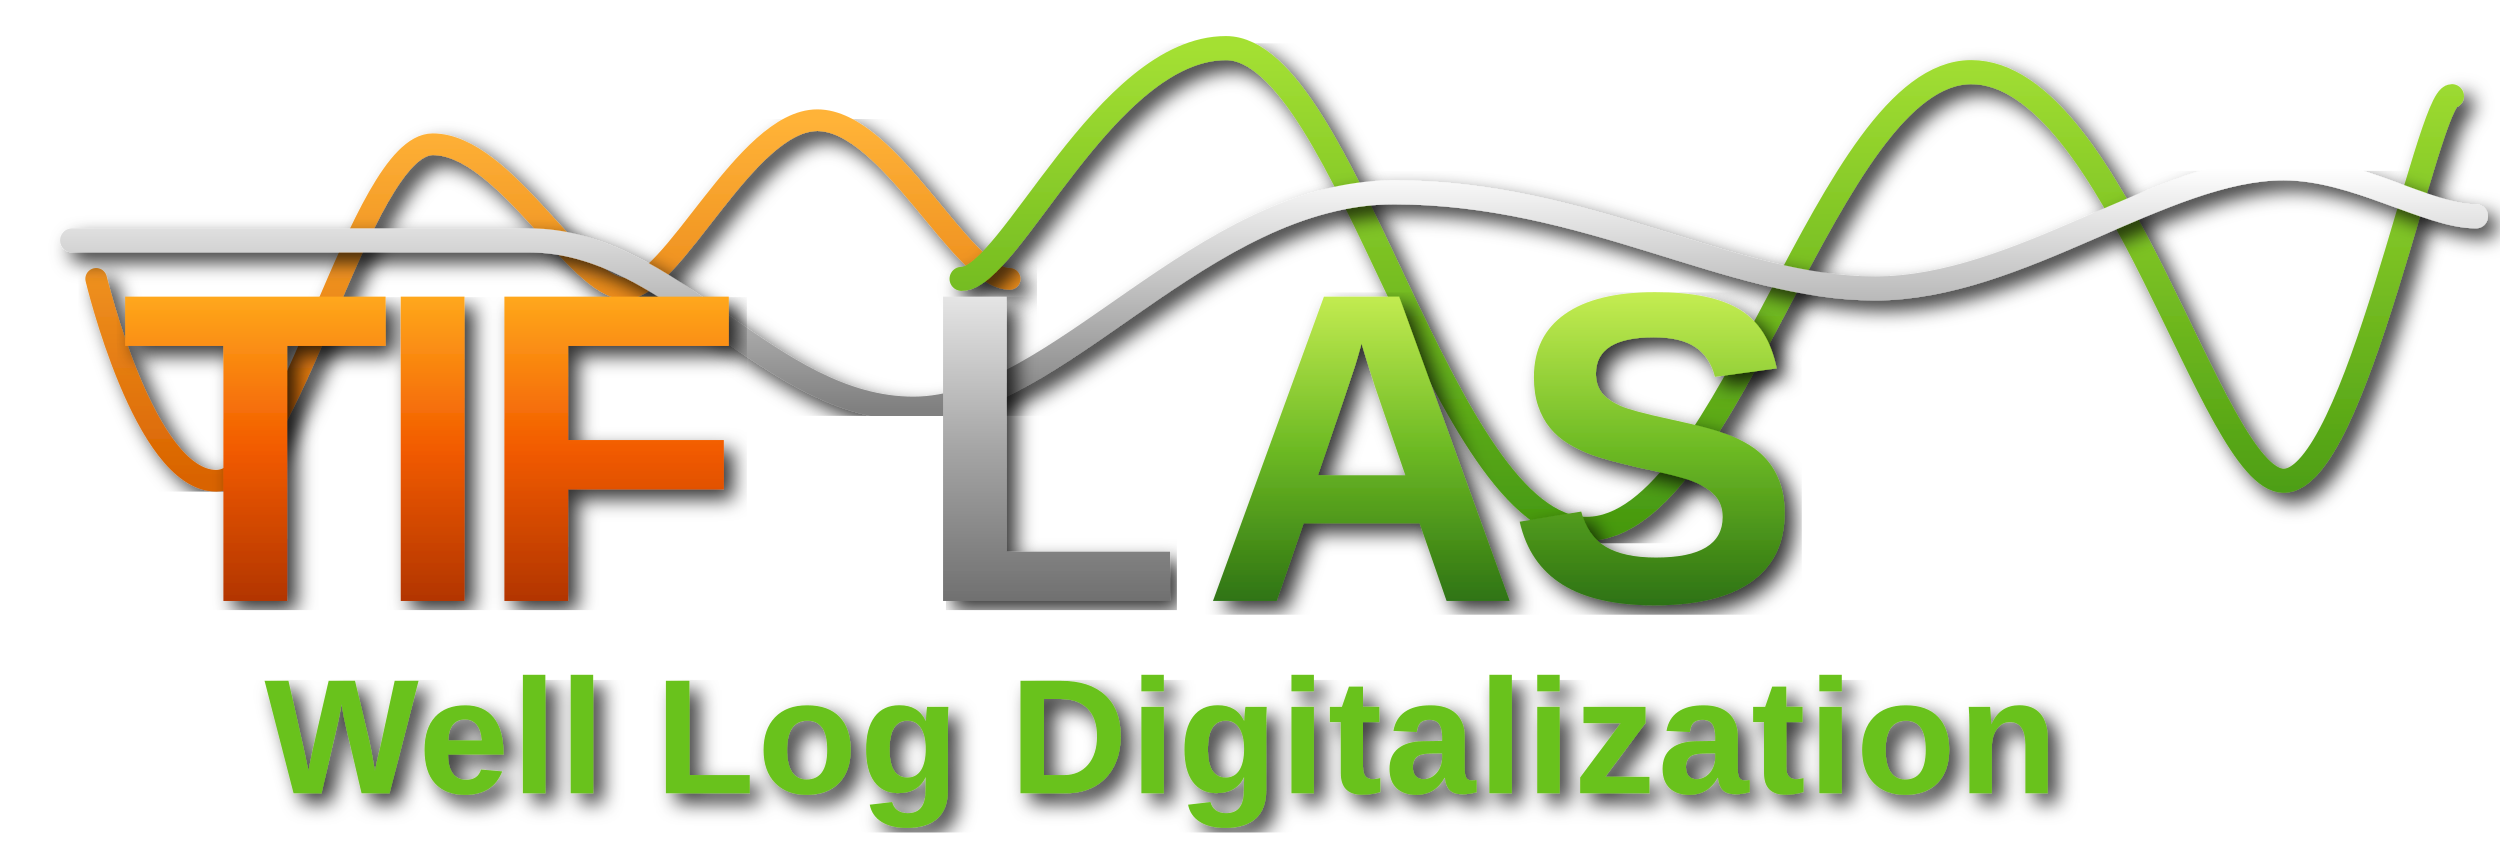
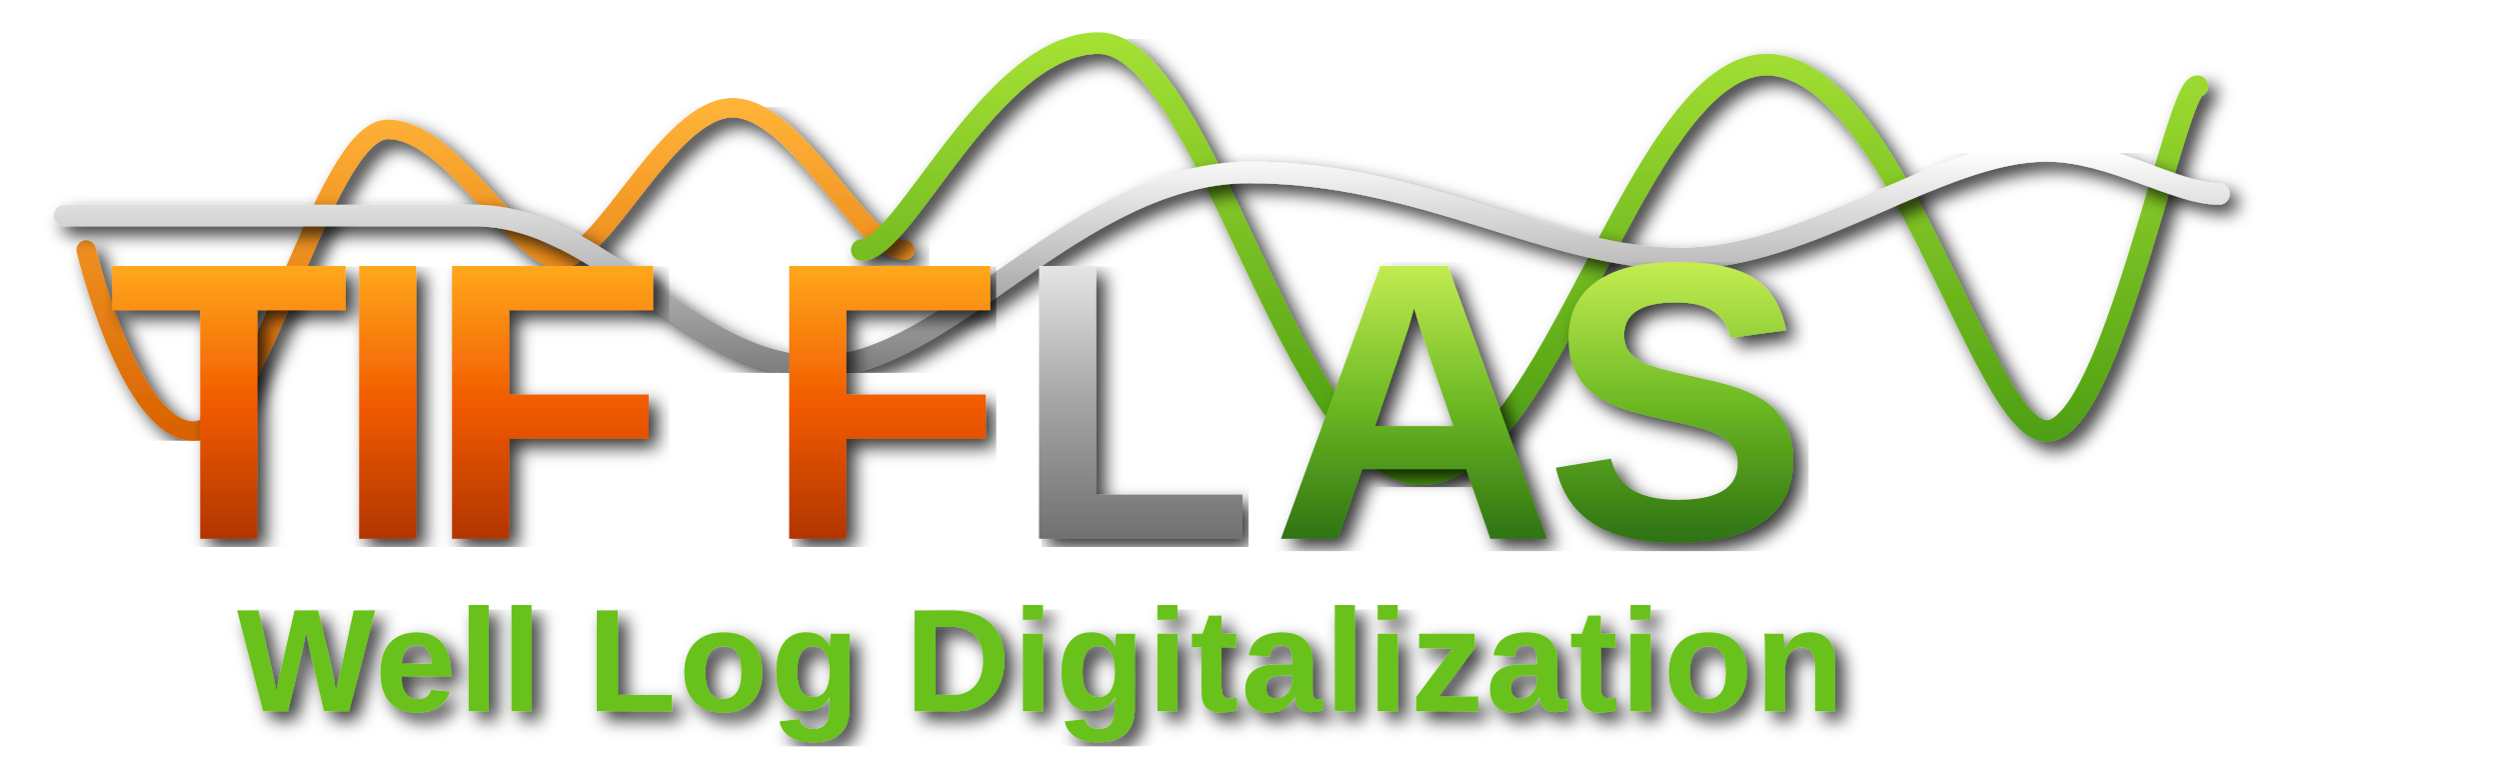
- <svg xmlns="http://www.w3.org/2000/svg" viewBox="0 0 520 180" width="520" height="180">
+ <svg xmlns="http://www.w3.org/2000/svg" viewBox="0 0 580 180" width="580" height="180">
  <defs>
    <filter id="ts" x="-3%" y="-3%" width="106%" height="106%">
      <feDropShadow dx="2" dy="2" stdDeviation="2" flood-color="#000" flood-opacity="0.8" />
    </filter>
+     <style>
+       @keyframes blinkF {
+         0%, 100% { opacity: 1; }
+         50% { opacity: 0; }
+       }
+       .blink-f { animation: blinkF 2.4s ease-in-out infinite; }
+     </style>
    <linearGradient id="gradOrange" x1="0%" y1="0%" x2="0%" y2="100%">
      <stop offset="0%" stop-color="#FFA81C" />
      <stop offset="50%" stop-color="#F25B00" />
      <stop offset="100%" stop-color="#B23500" />
    </linearGradient>
    <linearGradient id="gradSilver" x1="0%" y1="0%" x2="0%" y2="100%">
      <stop offset="0%" stop-color="#E5E5E5" />
      <stop offset="50%" stop-color="#A5A5A5" />
      <stop offset="100%" stop-color="#707070" />
    </linearGradient>
    <linearGradient id="gradGreen" x1="0%" y1="0%" x2="0%" y2="100%">
      <stop offset="0%" stop-color="#C5ED52" />
      <stop offset="50%" stop-color="#6DBA24" />
      <stop offset="100%" stop-color="#2D7212" />
    </linearGradient>
    <linearGradient id="waveSilver" x1="0%" y1="0%" x2="0%" y2="100%">
      <stop offset="0%" stop-color="#FFFFFF" />
      <stop offset="100%" stop-color="#808080" />
    </linearGradient>
    <linearGradient id="waveOrange" x1="0%" y1="0%" x2="0%" y2="100%">
      <stop offset="0%" stop-color="#FFB338" />
      <stop offset="100%" stop-color="#D96300" />
    </linearGradient>
    <linearGradient id="waveGreen" x1="0%" y1="0%" x2="0%" y2="100%">
      <stop offset="0%" stop-color="#A4E033" />
      <stop offset="100%" stop-color="#469910" />
    </linearGradient>
  </defs>
  <g transform="translate(10,0)">
    <path d="       M 10,58       C 10,58  20,100  35,100       C 50,100 65,30   80,30       C 95,30  110,60  120,60       C 130,60 145,25  160,25       C 175,25 190,58  200,58     " fill="none" stroke="url(#waveOrange)" stroke-width="4.5" stroke-linecap="round" stroke-linejoin="round" filter="url(#ts)" />
    <path d="       M 190,58       C 200,58 220,10  245,10       C 270,10 290,110 320,110       C 350,110 370,15 400,15       C 430,15 450,100 465,100       C 480,100 495,20 500,20     " fill="none" stroke="url(#waveGreen)" stroke-width="5" stroke-linecap="round" stroke-linejoin="round" filter="url(#ts)" />
    <path d="       M 5,50       C 30,50  70,50   100,50       C 130,50 150,85  180,85       C 210,85 240,40  280,40       C 320,40 350,60  380,60       C 410,60 440,35  465,35       C 480,35 495,45  505,45     " fill="none" stroke="url(#waveSilver)" stroke-width="5" stroke-linecap="round" stroke-linejoin="round" filter="url(#ts)" />
    <text x="15" y="125" font-family="'Arial Black', 'Impact', Arial, sans-serif" font-weight="900" font-size="92" fill="url(#gradOrange)" letter-spacing="-4" filter="url(#ts)">TIF</text>
-     <text x="180" y="125" font-family="'Arial Black', 'Impact', Arial, sans-serif" font-weight="900" font-size="92" fill="url(#gradSilver)" letter-spacing="-2" filter="url(#ts)">L</text>
-     <text x="240" y="125" font-family="'Arial Black', 'Impact', Arial, sans-serif" font-weight="900" font-size="92" fill="url(#gradGreen)" letter-spacing="-3" filter="url(#ts)">AS</text>
+     <text class="blink-f" x="167" y="125" font-family="'Arial Black', 'Impact', Arial, sans-serif" font-weight="900" font-size="92" fill="url(#gradOrange)" letter-spacing="-4" filter="url(#ts)">F</text>
+     <text x="225" y="125" font-family="'Arial Black', 'Impact', Arial, sans-serif" font-weight="900" font-size="92" fill="url(#gradSilver)" letter-spacing="-2" filter="url(#ts)">L</text>
+     <text x="285" y="125" font-family="'Arial Black', 'Impact', Arial, sans-serif" font-weight="900" font-size="92" fill="url(#gradGreen)" letter-spacing="-3" filter="url(#ts)">AS</text>
    <text x="45" y="165" font-family="Arial, Helvetica, sans-serif" font-weight="600" font-size="34" fill="#69C21A" letter-spacing="0.5" filter="url(#ts)">Well Log Digitalization</text>
  </g>
</svg>
